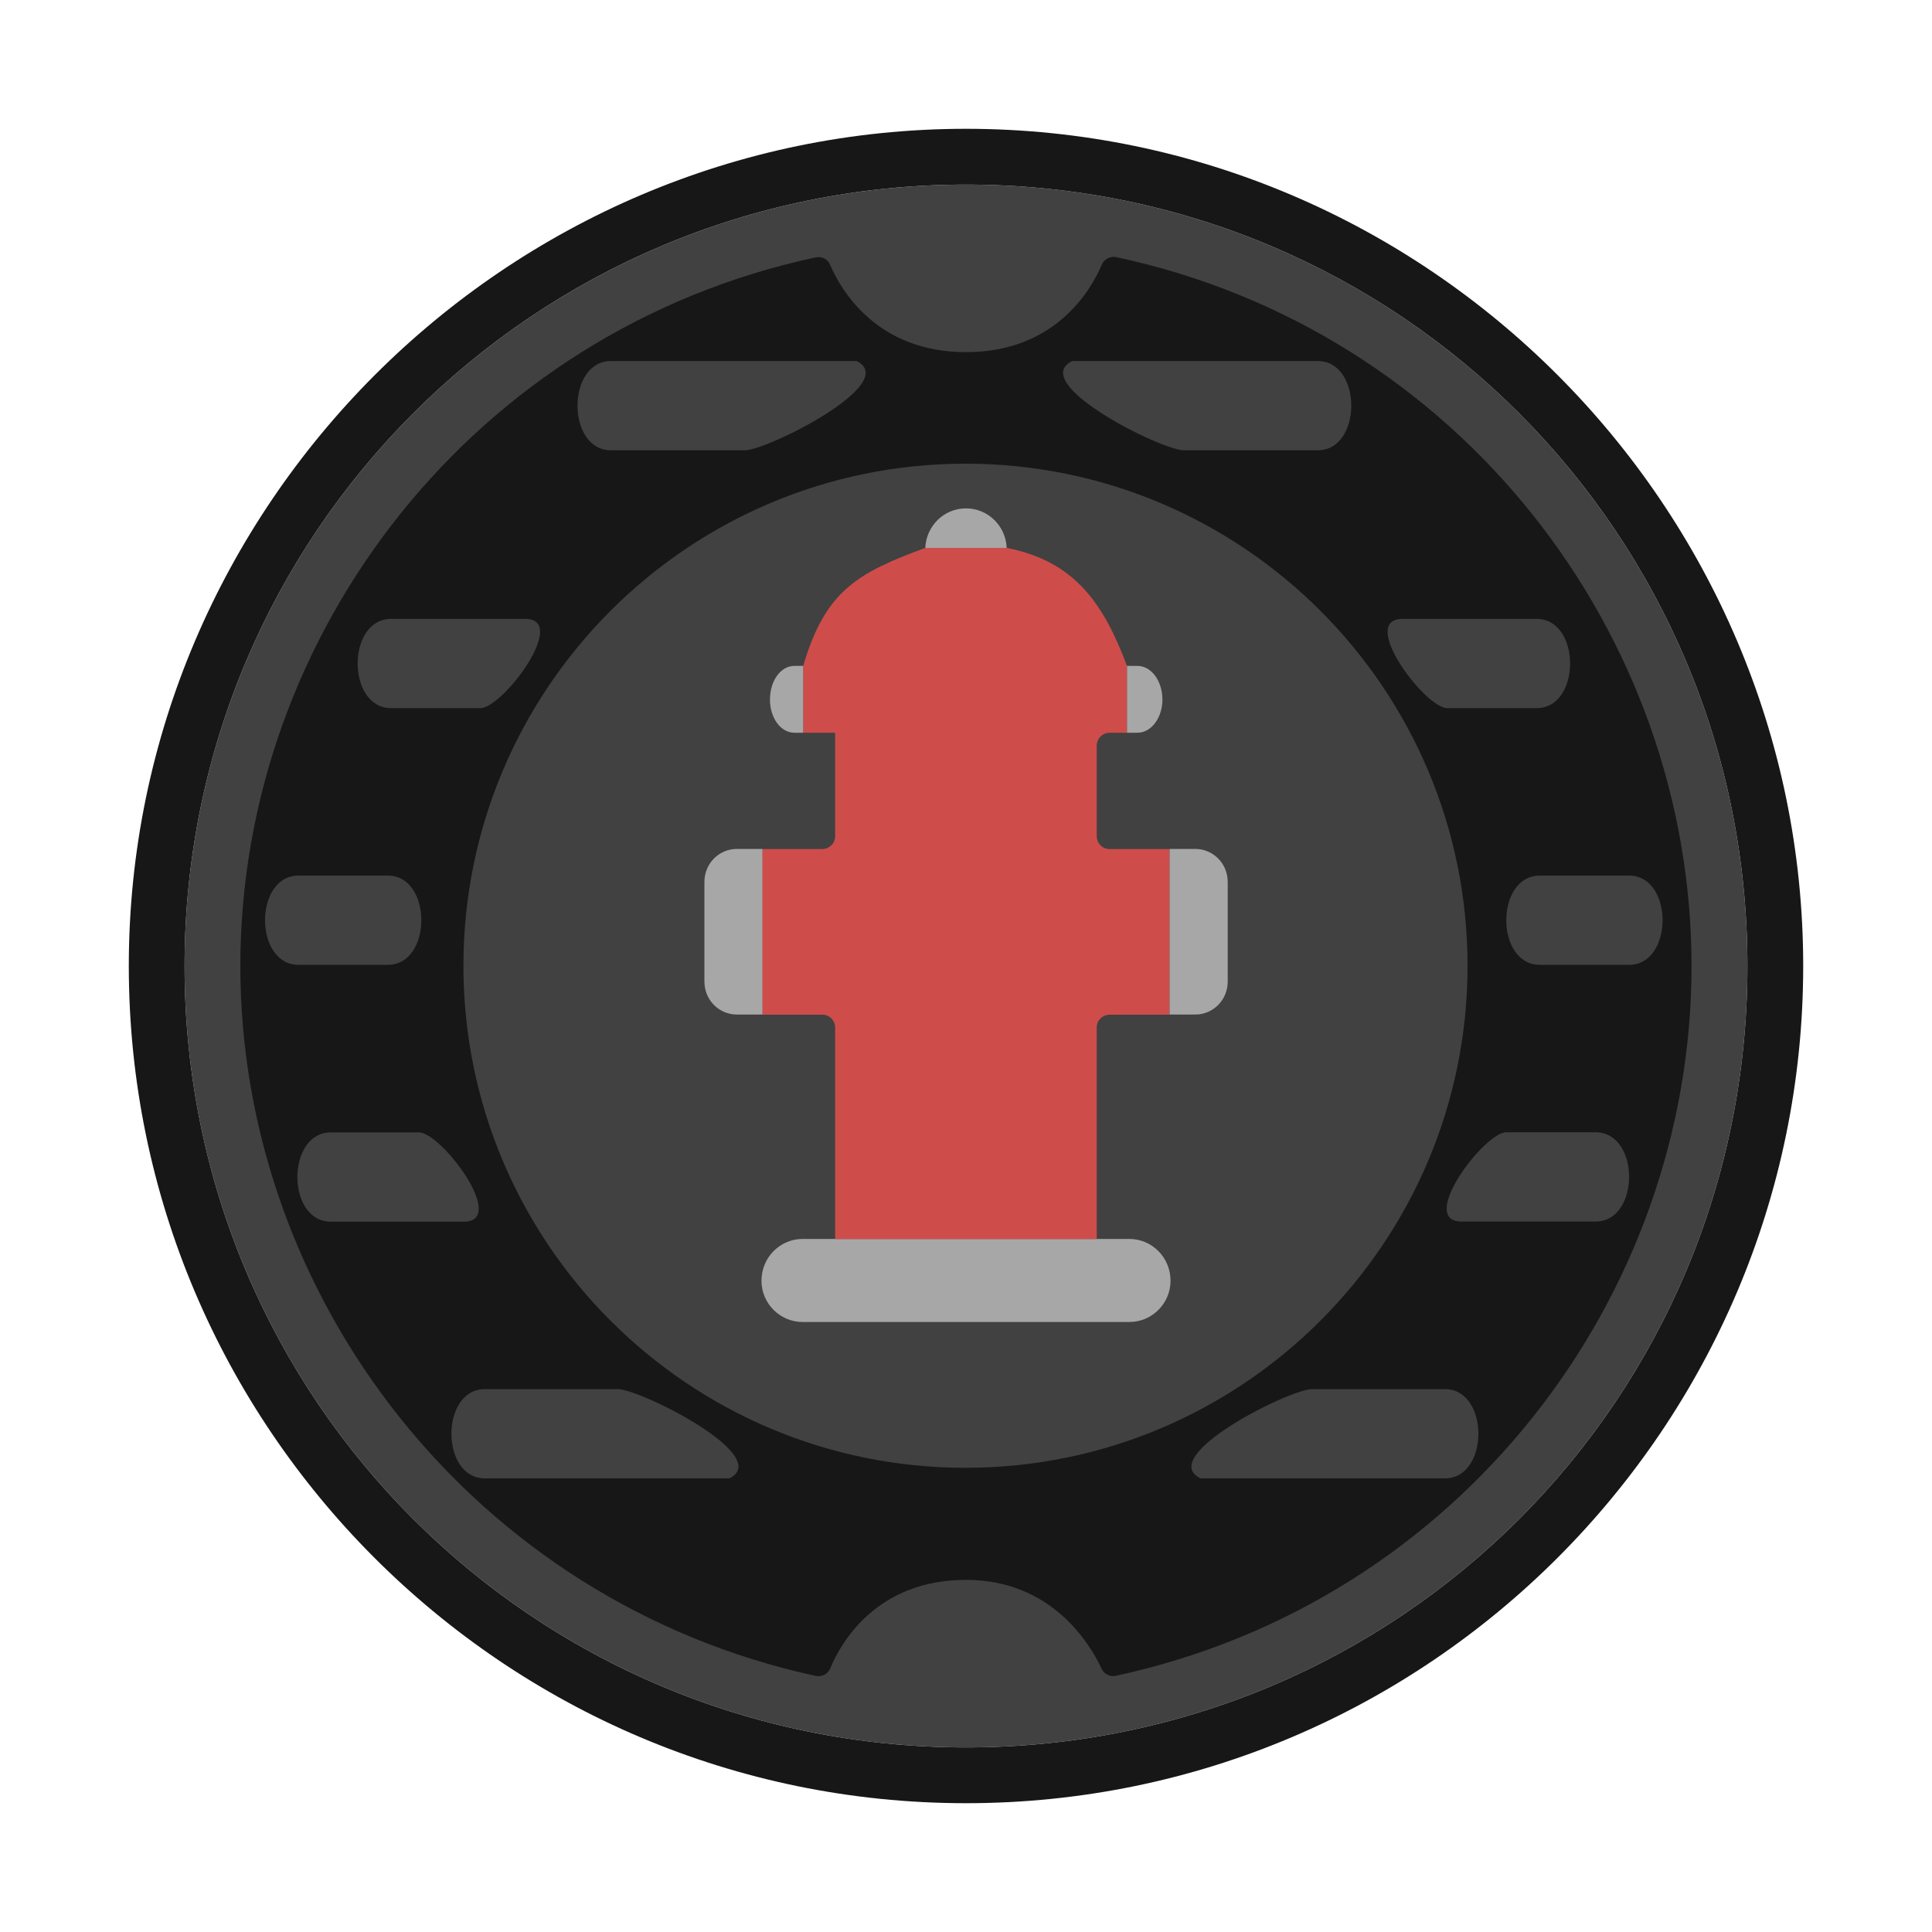
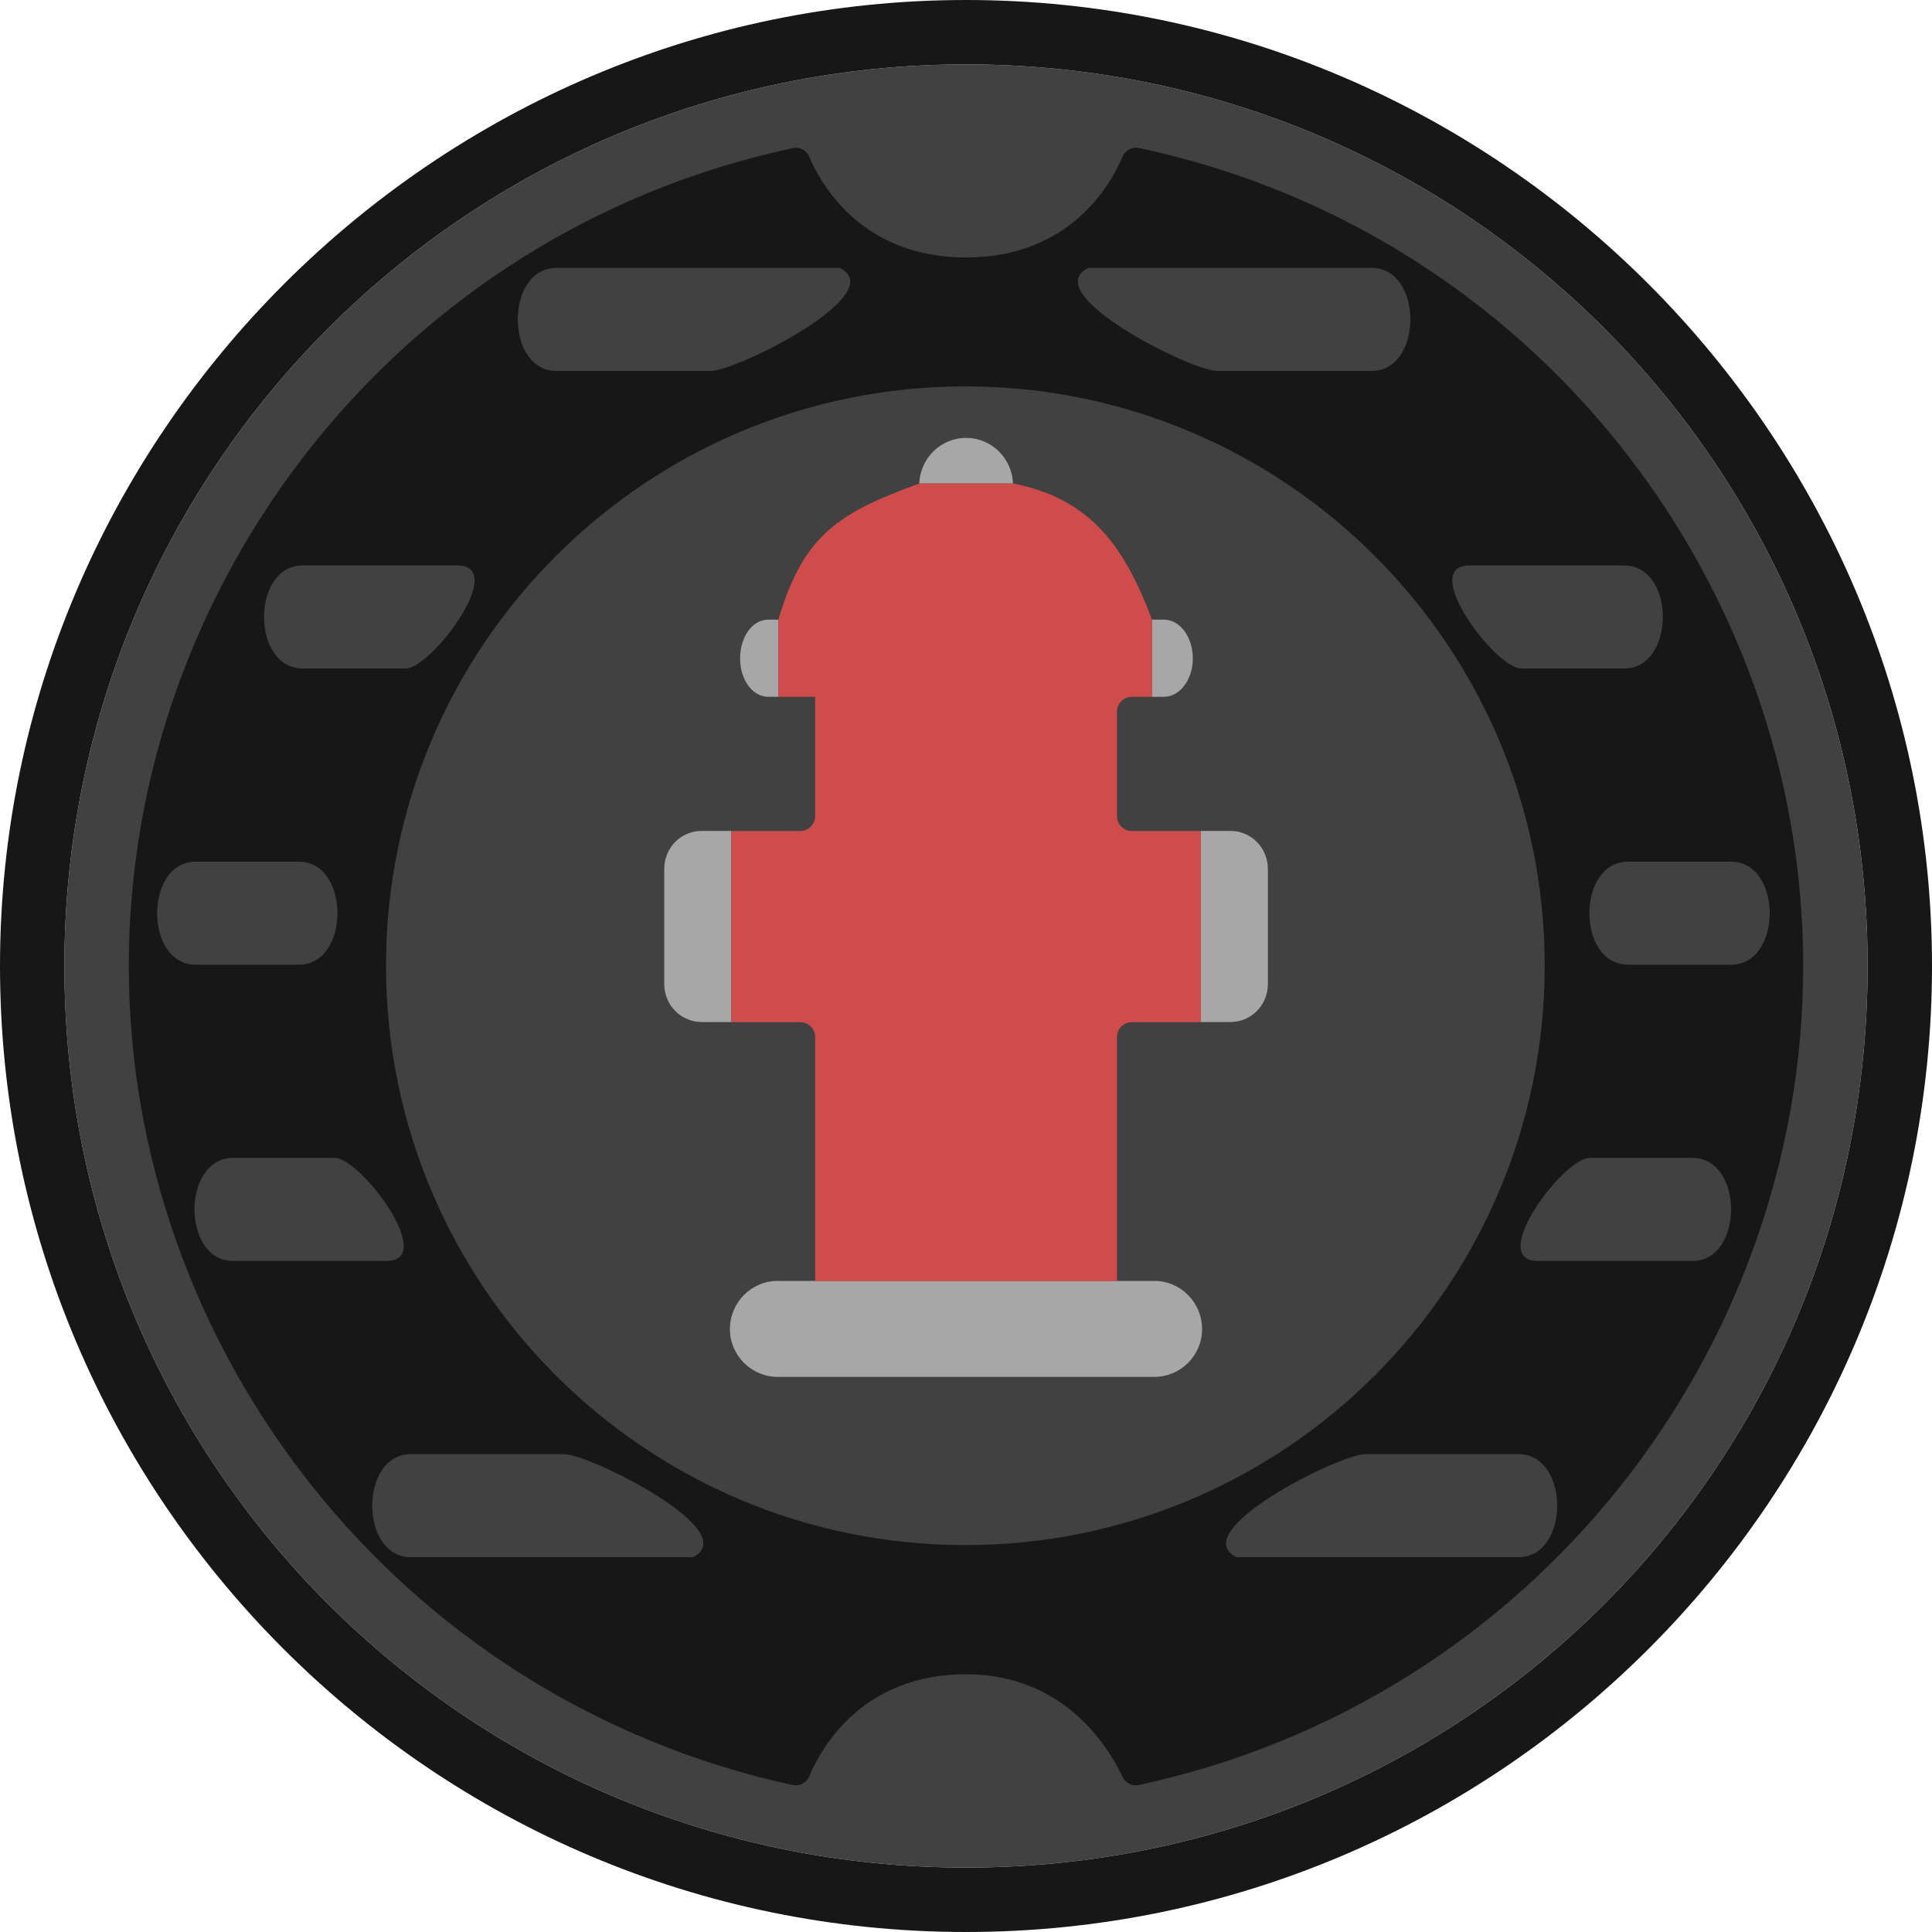
<svg xmlns="http://www.w3.org/2000/svg" width="100%" height="100%" viewBox="0 0 15 15" version="1.1" xml:space="preserve" style="fill-rule:evenodd;clip-rule:evenodd;stroke-linejoin:round;stroke-miterlimit:2;">
-   <path d="M7.5,1.433c3.363,0 6.067,2.713 6.067,6.067c0,3.363 -2.704,6.067 -6.067,6.067c-3.354,0 -6.067,-2.704 -6.067,-6.067c0,-3.354 2.713,-6.067 6.067,-6.067Z" style="fill:#414141;" />
-   <path d="M7.5,1c3.579,0 6.5,2.929 6.5,6.5c0,3.579 -2.912,6.5 -6.5,6.5c-3.588,0 -6.5,-2.921 -6.5,-6.5c0,-3.571 2.929,-6.5 6.5,-6.5Zm0,0.433c-3.354,0 -6.067,2.713 -6.067,6.067c0,3.363 2.713,6.067 6.067,6.067c3.363,0 6.067,-2.704 6.067,-6.067c0,-3.354 -2.704,-6.067 -6.067,-6.067Zm1.165,0.563c2.668,0.569 4.468,2.93 4.468,5.504c0,2.575 -1.802,4.937 -4.471,5.511c-0.046,0.01 -0.093,-0.015 -0.111,-0.059c-0.091,-0.193 -0.389,-0.686 -1.051,-0.686c-0.691,-0 -0.969,0.484 -1.052,0.682c-0.017,0.047 -0.065,0.074 -0.114,0.064c-2.659,-0.577 -4.468,-2.939 -4.468,-5.512c-0,-2.574 1.809,-4.935 4.469,-5.502c0.048,-0.01 0.096,0.017 0.112,0.063c0.085,0.195 0.363,0.673 1.053,0.673c0.69,0 0.968,-0.478 1.052,-0.674c0.017,-0.046 0.065,-0.073 0.113,-0.064Zm-3.869,8.789l-1.031,0c-0.347,0 -0.347,0.693 0,0.693l1.898,0c0.347,-0.173 -0.693,-0.693 -0.867,-0.693Zm6.422,0l-1.031,0c-0.173,0 -1.213,0.52 -0.867,0.693l1.898,0c0.347,0 0.347,-0.693 0,-0.693Zm-7.141,-5.98l-1.04,0c-0.347,0 -0.347,0.693 0,0.693l0.693,0c0.173,0 0.693,-0.693 0.347,-0.693Zm-1.066,1.993l-0.693,0c-0.347,0 -0.347,0.693 0,0.693l0.693,0c0.347,0 0.347,-0.693 0,-0.693Zm9.377,1.993l-0.693,0c-0.173,0 -0.693,0.693 -0.347,0.693l1.04,0c0.347,0 0.347,-0.693 0,-0.693Zm-4.892,-5.191c-2.152,-0 -3.898,1.747 -3.898,3.898c0,2.152 1.747,3.898 3.898,3.898c2.152,0 3.898,-1.747 3.898,-3.898c0,-2.152 -1.747,-3.898 -3.898,-3.898Zm5.152,3.198l-0.693,0c-0.347,0 -0.347,0.693 0,0.693l0.693,0c0.347,0 0.347,-0.693 0,-0.693Zm-5.997,-3.995l-1.907,0c-0.347,0 -0.347,0.693 0,0.693l1.04,0c0.173,0 1.213,-0.52 0.867,-0.693Zm-3.397,5.989l-0.685,0c-0.347,0 -0.347,0.693 0,0.693l1.031,0c0.347,0 -0.173,-0.693 -0.347,-0.693Zm6.977,-5.989l-1.907,0c-0.347,0.173 0.693,0.693 0.867,0.693l1.04,0c0.347,0 0.347,-0.693 0,-0.693Zm1.699,2.002l-1.04,0c-0.347,0 0.173,0.693 0.347,0.693l0.693,0c0.347,0 0.347,-0.693 0,-0.693Z" style="fill:#171717;" />
-   <path d="M5.921,7.877l-0.199,0c-0.14,0 -0.253,-0.113 -0.253,-0.257l0,-0.772c0,-0.144 0.113,-0.257 0.253,-0.257l0.199,0l0,1.286Zm3.159,-1.286l0.199,0c0.14,0 0.253,0.113 0.253,0.257l0,0.772c0,0.144 -0.113,0.257 -0.253,0.257l-0.199,0l0,-1.286Zm-2.848,3.028l2.536,0c0.176,0 0.32,0.144 0.32,0.325c0,0.176 -0.144,0.32 -0.32,0.32l-2.536,0c-0.176,0 -0.32,-0.144 -0.32,-0.32c0,-0.181 0.144,-0.325 0.32,-0.325Z" style="fill:#a7a7a7;" />
-   <path d="M8.75,5.689l-0.135,0c-0.055,0 -0.1,0.045 -0.1,0.1c0,0.174 0,0.529 0,0.703c-0,0.027 0.011,0.052 0.029,0.071c0.019,0.019 0.044,0.029 0.071,0.029c0.162,0 0.464,0 0.464,0l0,1.286l-0.464,0c-0.027,-0 -0.052,0.011 -0.071,0.029c-0.019,0.019 -0.029,0.044 -0.029,0.071c-0,0.37 -0,1.642 -0,1.642l-2.031,0l0,-1.642c0,-0.027 -0.011,-0.052 -0.029,-0.071c-0.019,-0.019 -0.044,-0.029 -0.071,-0.029c-0.162,0 -0.464,0 -0.464,0l0,-1.286l0.464,-0c0.027,0 0.052,-0.011 0.071,-0.029c0.019,-0.019 0.029,-0.044 0.029,-0.071c-0,-0.235 -0,-0.803 -0,-0.803l-0.248,0l0,-0.519c0.171,-0.582 0.42,-0.722 0.948,-0.916l0.632,0c0.533,0.104 0.754,0.438 0.934,0.916l0,0.519Z" style="fill:#ce4d4b;" />
-   <path d="M8.75,5.17l0.081,0c0.108,0 0.194,0.117 0.194,0.262c0,0.14 -0.086,0.257 -0.194,0.257l-0.081,0l0,-0.519Zm-2.514,0.519l-0.068,0c-0.108,0 -0.19,-0.117 -0.19,-0.257c0,-0.144 0.081,-0.262 0.19,-0.262l0.068,0l0,0.519Zm0.948,-1.435c0.007,-0.17 0.144,-0.307 0.316,-0.307c0.171,0 0.309,0.137 0.316,0.307l-0.632,0Z" style="fill:#a7a7a7;" />
+   <path d="M7.5,0.5c3.88,0 7,3.13 7,7c0,3.88 -3.12,7 -7,7c-3.87,0 -7,-3.12 -7,-7c0,-3.87 3.13,-7 7,-7Z" style="fill:#414141;" />
+   <path d="M7.5,0c4.13,0 7.5,3.38 7.5,7.5c0,4.13 -3.36,7.5 -7.5,7.5c-4.14,0 -7.5,-3.37 -7.5,-7.5c0,-4.12 3.38,-7.5 7.5,-7.5Zm0,0.5c-3.87,0 -7,3.13 -7,7c0,3.88 3.13,7 7,7c3.88,0 7,-3.12 7,-7c0,-3.87 -3.12,-7 -7,-7Zm1.344,0.649c3.078,0.656 5.156,3.381 5.156,6.351c0,2.971 -2.079,5.696 -5.159,6.359c-0.053,0.011 -0.107,-0.017 -0.128,-0.068c-0.105,-0.223 -0.449,-0.792 -1.213,-0.792c-0.797,-0 -1.118,0.559 -1.214,0.786c-0.019,0.054 -0.075,0.085 -0.131,0.074c-3.068,-0.666 -5.155,-3.391 -5.155,-6.36c0,-2.97 2.087,-5.694 5.156,-6.349c0.055,-0.012 0.11,0.019 0.129,0.073c0.098,0.225 0.418,0.776 1.215,0.776c0.797,0 1.117,-0.552 1.213,-0.777c0.019,-0.053 0.075,-0.085 0.131,-0.073Zm-4.464,10.141l-1.19,0c-0.4,0 -0.4,0.8 0,0.8l2.19,0c0.4,-0.2 -0.8,-0.8 -1,-0.8Zm7.41,0l-1.19,0c-0.2,0 -1.4,0.6 -1,0.8l2.19,0c0.4,0 0.4,-0.8 0,-0.8Zm-8.24,-6.9l-1.2,0c-0.4,0 -0.4,0.8 0,0.8l0.8,0c0.2,0 0.8,-0.8 0.4,-0.8Zm-1.23,2.3l-0.8,0c-0.4,0 -0.4,0.8 0,0.8l0.8,0c0.4,0 0.4,-0.8 0,-0.8Zm10.82,2.3l-0.8,0c-0.2,0 -0.8,0.8 -0.4,0.8l1.2,0c0.4,0 0.4,-0.8 0,-0.8Zm-5.645,-5.99c-2.483,0 -4.498,2.015 -4.498,4.498c0,2.483 2.015,4.498 4.498,4.498c2.483,0 4.498,-2.015 4.498,-4.498c0,-2.483 -2.015,-4.498 -4.498,-4.498Zm5.945,3.69l-0.8,0c-0.4,0 -0.4,0.8 0,0.8l0.8,0c0.4,0 0.4,-0.8 0,-0.8Zm-6.92,-4.61l-2.2,0c-0.4,0 -0.4,0.8 0,0.8l1.2,0c0.2,0 1.4,-0.6 1,-0.8Zm-3.92,6.91l-0.79,0c-0.4,0 -0.4,0.8 0,0.8l1.19,0c0.4,0 -0.2,-0.8 -0.4,-0.8Zm8.05,-6.91l-2.2,0c-0.4,0.2 0.8,0.8 1,0.8l1.2,0c0.4,0 0.4,-0.8 0,-0.8Zm1.96,2.31l-1.2,0c-0.4,0 0.2,0.8 0.4,0.8l0.8,0c0.4,0 0.4,-0.8 0,-0.8Z" style="fill:#171717;" />
+   <path d="M5.678,7.935l-0.229,0c-0.161,0 -0.292,-0.13 -0.292,-0.297l0,-0.89c0,-0.167 0.13,-0.297 0.292,-0.297l0.229,0l0,1.484Zm3.645,-1.484l0.229,0c0.161,0 0.292,0.13 0.292,0.297l0,0.89c0,0.167 -0.13,0.297 -0.292,0.297l-0.229,0l0,-1.484Zm-3.286,3.494l2.926,0c0.203,0 0.37,0.167 0.37,0.375c0,0.203 -0.167,0.37 -0.37,0.37l-2.926,0c-0.203,0 -0.37,-0.167 -0.37,-0.37c0,-0.208 0.167,-0.375 0.37,-0.375Zm2.906,-5.134l0.094,0c0.125,0 0.224,0.135 0.224,0.302c0,0.161 -0.099,0.297 -0.224,0.297l-0.094,0l0,-0.599Zm-2.9,0.599l-0.078,0c-0.125,0 -0.219,-0.135 -0.219,-0.297c0,-0.167 0.094,-0.302 0.219,-0.302l0.078,0l0,0.599Zm1.094,-1.656c0.008,-0.196 0.166,-0.354 0.364,-0.354c0.198,0 0.356,0.158 0.364,0.354l-0.729,0Z" style="fill:#a7a7a7;" />
+   <path d="M8.942,5.41l-0.155,0c-0.064,0 -0.115,0.052 -0.115,0.115c0,0.2 0,0.61 0,0.811c-0,0.031 0.012,0.06 0.034,0.082c0.022,0.022 0.051,0.034 0.082,0.034c0.187,0 0.535,0 0.535,0l0,1.484l-0.535,-0c-0.031,-0 -0.06,0.012 -0.082,0.034c-0.022,0.022 -0.034,0.051 -0.034,0.082c-0,0.427 -0,1.895 -0,1.895l-2.343,0l0,-1.895c0,-0.031 -0.012,-0.06 -0.034,-0.082c-0.022,-0.022 -0.051,-0.034 -0.082,-0.034c-0.187,0 -0.535,0 -0.535,0l0,-1.484l0.535,-0c0.031,0 0.06,-0.012 0.082,-0.034c0.022,-0.022 0.034,-0.051 0.034,-0.082c-0,-0.271 -0,-0.926 -0,-0.926l-0.286,0l0,-0.599c0.198,-0.672 0.484,-0.833 1.094,-1.057l0.729,0c0.614,0.12 0.87,0.505 1.078,1.057l0,0.599Z" style="fill:#ce4d4b;" />
</svg>
